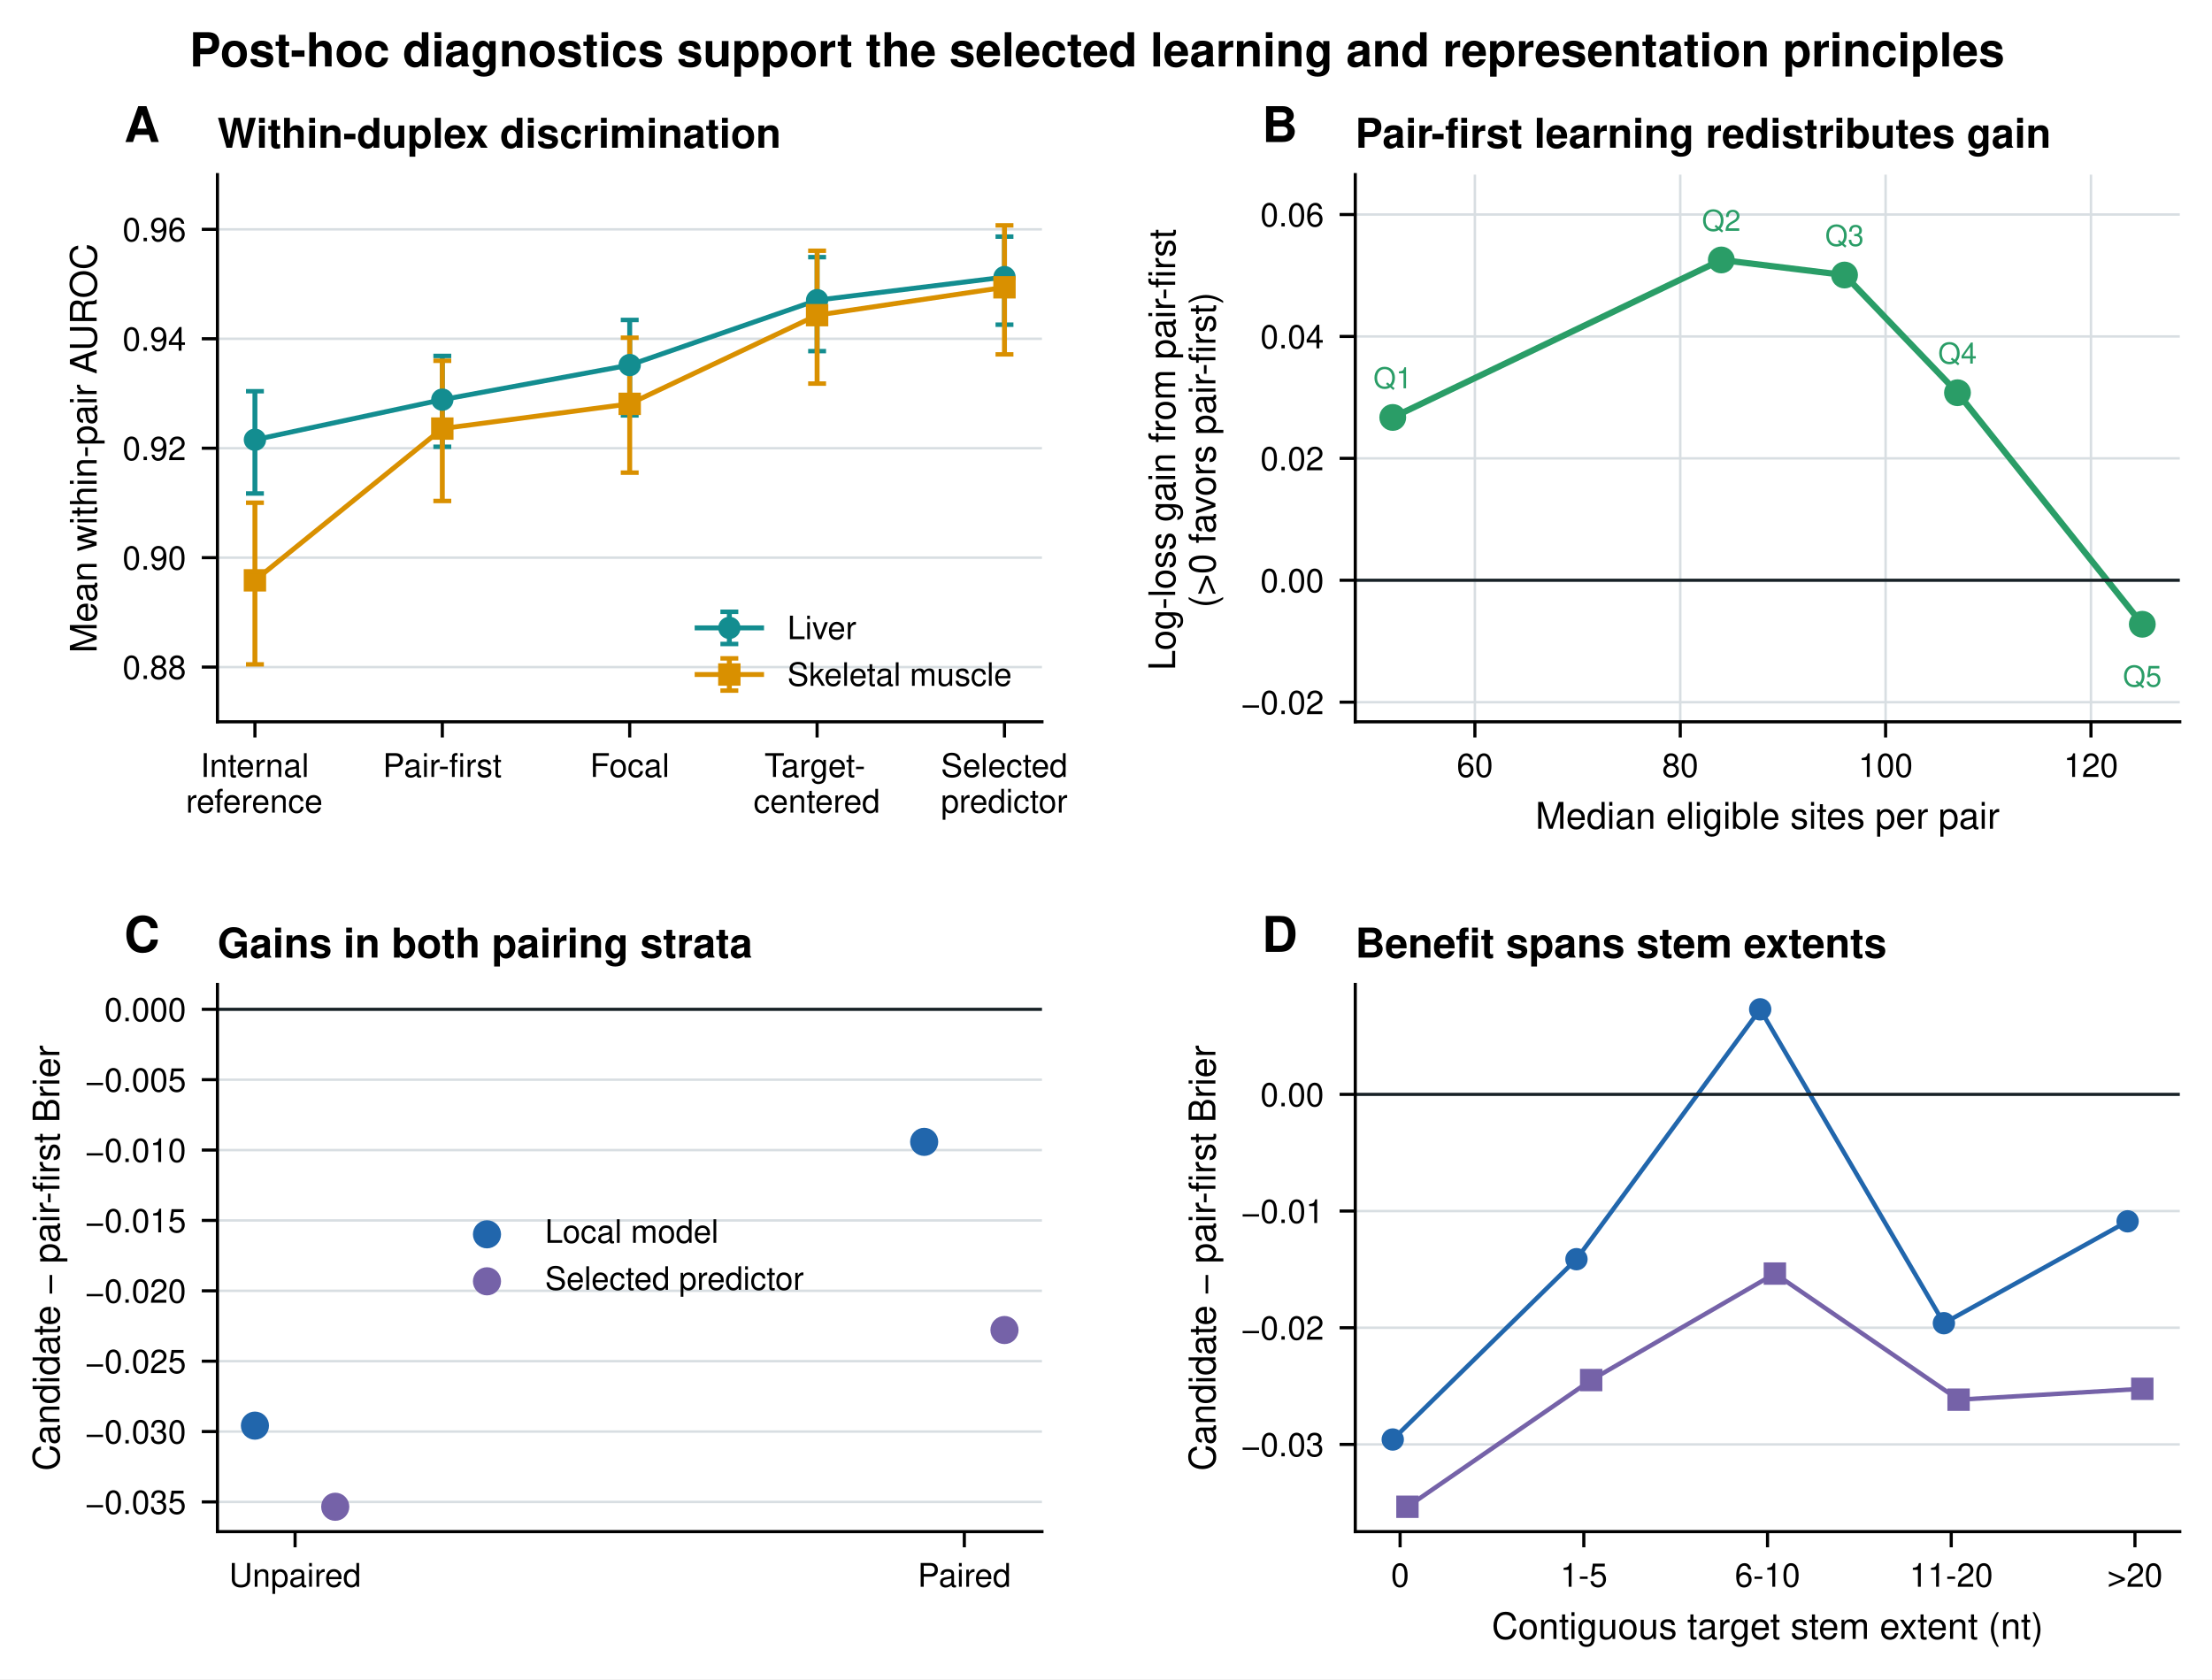
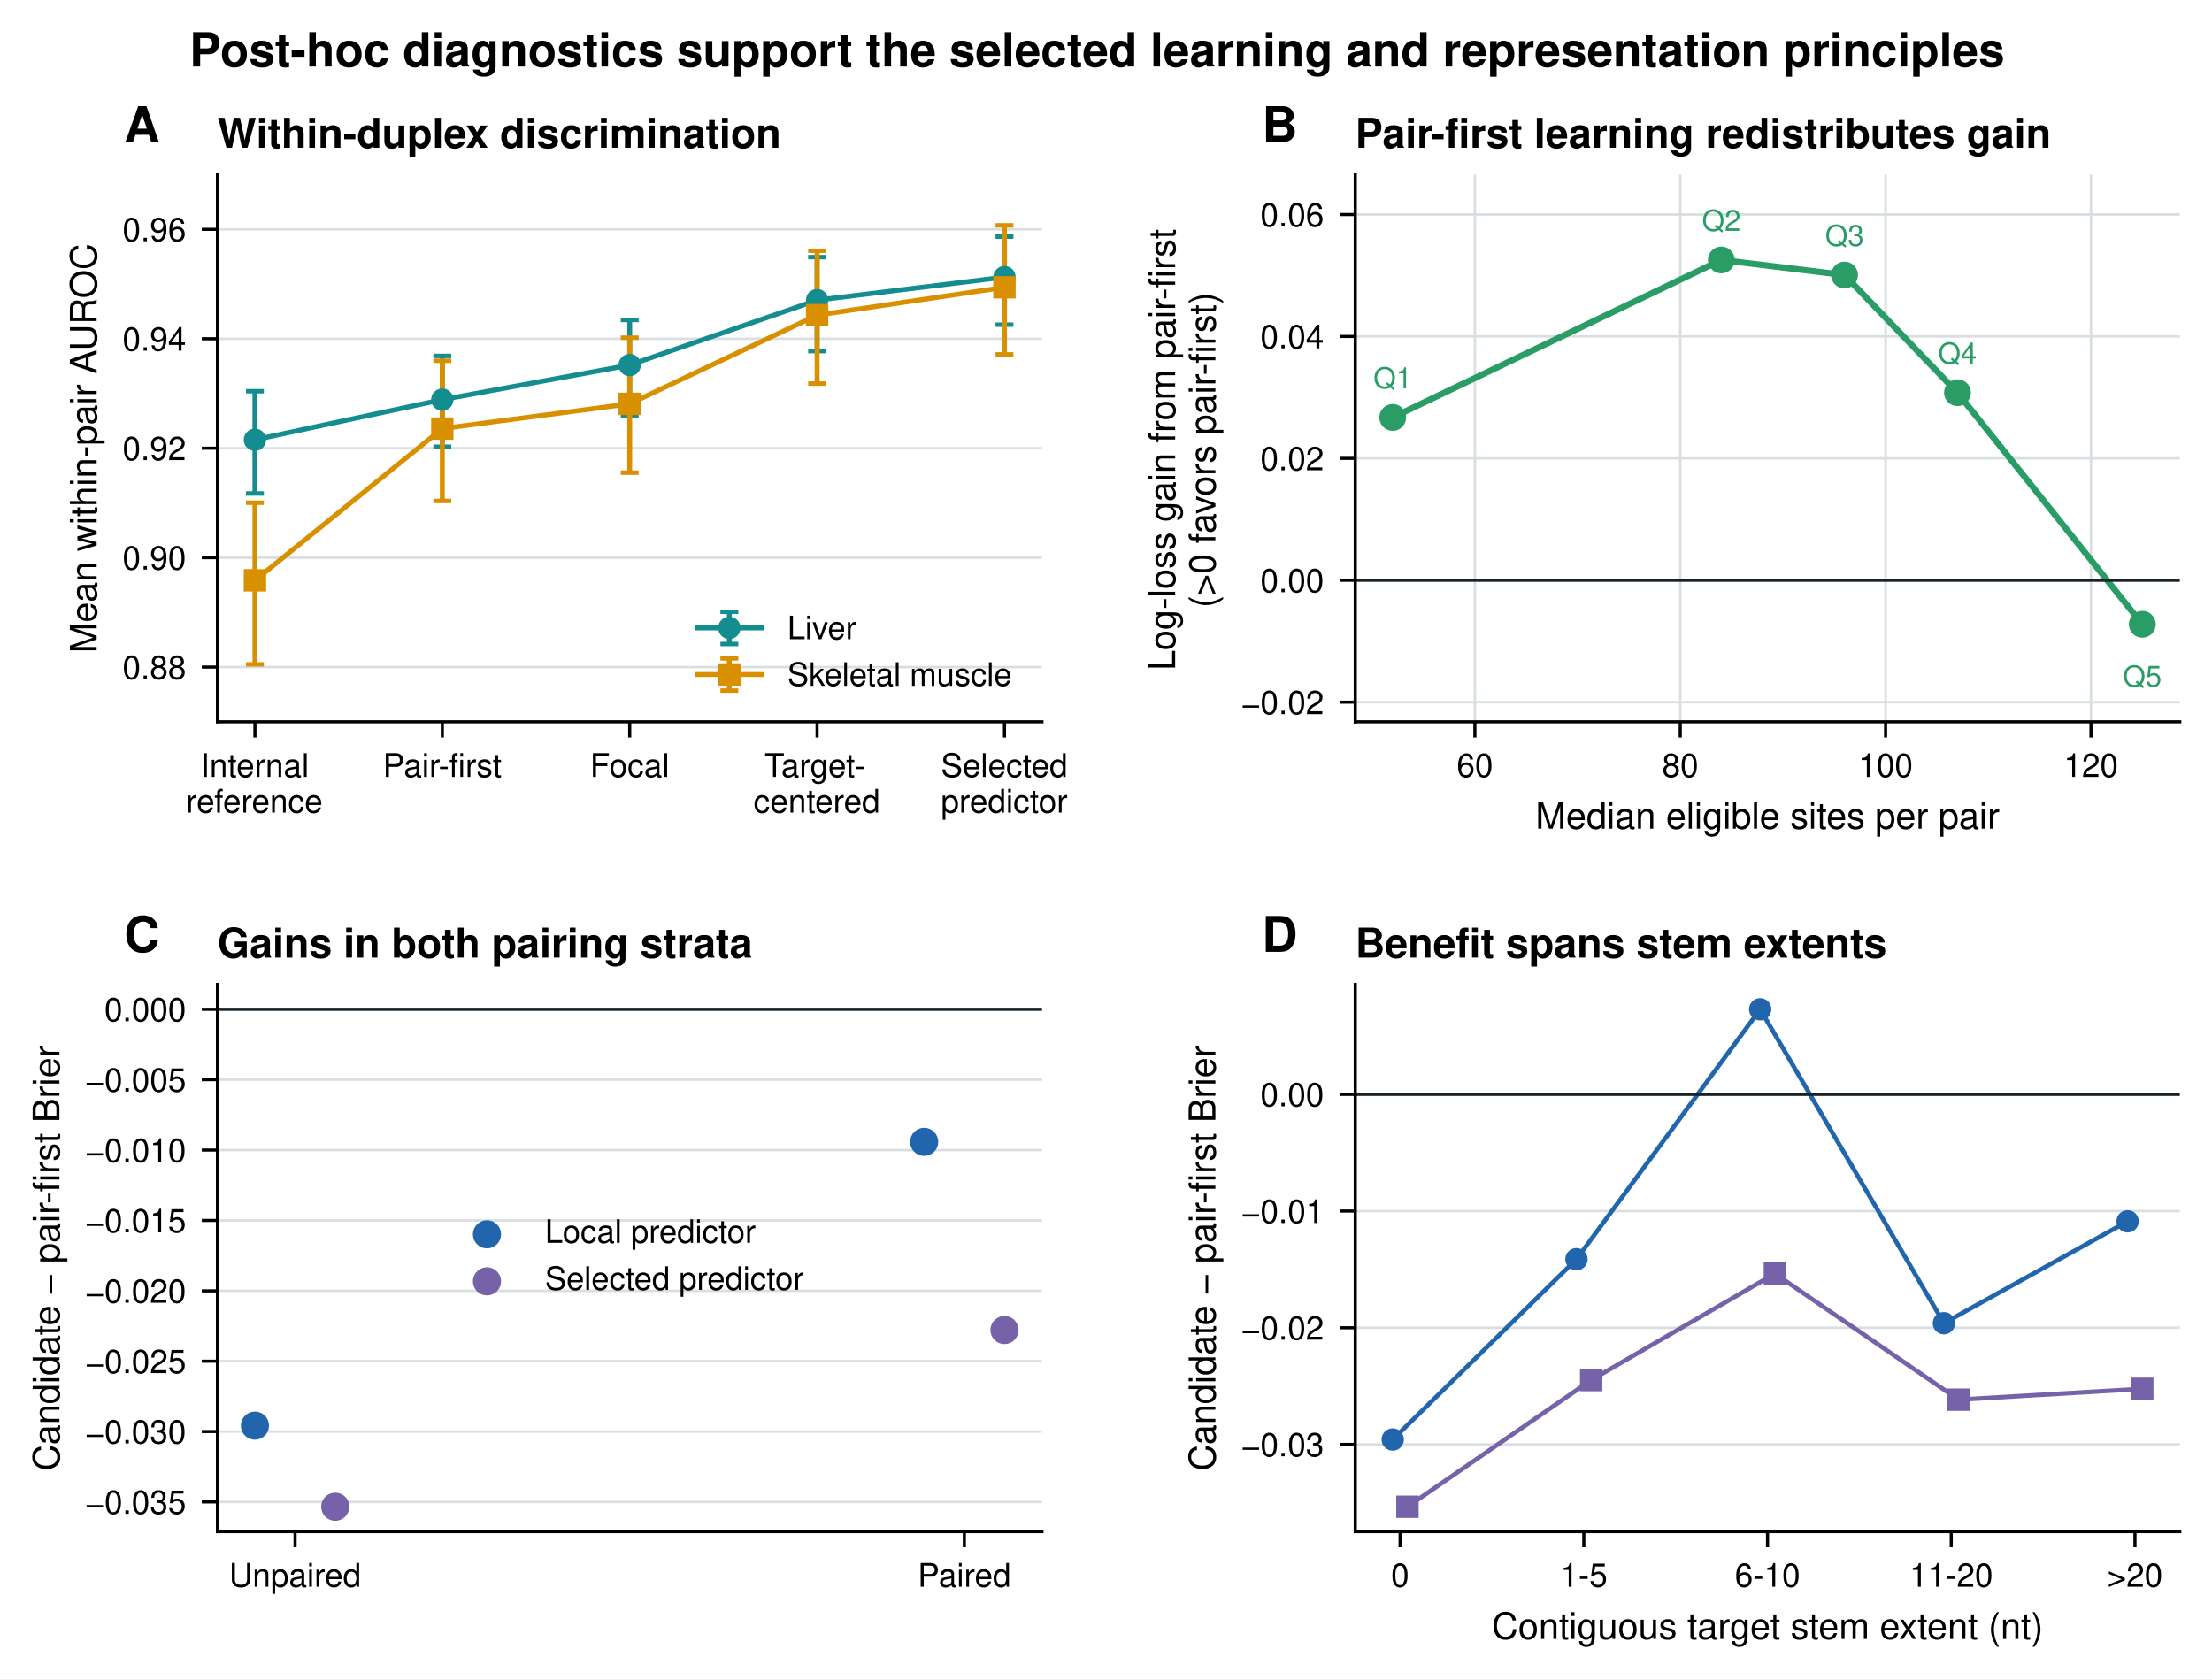
<svg xmlns="http://www.w3.org/2000/svg" xmlns:xlink="http://www.w3.org/1999/xlink" width="494.269pt" height="375.264pt" viewBox="0 0 494.269 375.264" version="1.1">
  <defs>
    <style type="text/css">*{stroke-linejoin: round; stroke-linecap: butt}</style>
  </defs>
  <g id="figure_1">
    <g id="patch_1">
      <path d="M 0 375.264  L 494.269 375.264  L 494.269 -0  L 0 -0  z " style="fill: #ffffff" />
    </g>
    <g id="axes_1">
      <g id="patch_2">
        <path d="M 48.589 161.308  L 232.825 161.308  L 232.825 39.024  L 48.589 39.024  z " style="fill: #ffffff" />
      </g>
      <g id="matplotlib.axis_1">
        <g id="xtick_1">
          <g id="line2d_1">
            <defs>
              <path id="m49f4da12fe" d="M 0 0  L 0 3.5  " style="stroke: #000000; stroke-width: 0.7" />
            </defs>
            <g>
              <use xlink:href="#m49f4da12fe" x="56.964" y="161.308" style="stroke: #000000; stroke-width: 0.7" />
            </g>
          </g>
          <g id="text_1">
            <text style="font-size: 7.3px; font-family: 'Nimbus Sans', 'Helvetica', 'Arial', sans-serif" transform="translate(44.79196 173.63)">Internal</text>
            <text style="font-size: 7.3px; font-family: 'Nimbus Sans', 'Helvetica', 'Arial', sans-serif" transform="translate(41.54745 181.6078)">reference</text>
          </g>
        </g>
        <g id="xtick_2">
          <g id="line2d_2">
            <g>
              <use xlink:href="#m49f4da12fe" x="98.835" y="161.308" style="stroke: #000000; stroke-width: 0.7" />
            </g>
          </g>
          <g id="text_2">
            <text style="font-size: 7.3px; font-family: 'Nimbus Sans', 'Helvetica', 'Arial', sans-serif; text-anchor: middle" x="98.835" y="173.63" transform="rotate(-0 98.83522 173.63)">Pair-first</text>
          </g>
        </g>
        <g id="xtick_3">
          <g id="line2d_3">
            <g>
              <use xlink:href="#m49f4da12fe" x="140.707" y="161.308" style="stroke: #000000; stroke-width: 0.7" />
            </g>
          </g>
          <g id="text_3">
            <text style="font-size: 7.3px; font-family: 'Nimbus Sans', 'Helvetica', 'Arial', sans-serif; text-anchor: middle" x="140.707" y="173.63" transform="rotate(-0 140.7069 173.63)">Focal</text>
          </g>
        </g>
        <g id="xtick_4">
          <g id="line2d_4">
            <g>
              <use xlink:href="#m49f4da12fe" x="182.579" y="161.308" style="stroke: #000000; stroke-width: 0.7" />
            </g>
          </g>
          <g id="text_4">
            <text style="font-size: 7.3px; font-family: 'Nimbus Sans', 'Helvetica', 'Arial', sans-serif" transform="translate(170.8158 173.63)">Target-</text>
            <text style="font-size: 7.3px; font-family: 'Nimbus Sans', 'Helvetica', 'Arial', sans-serif" transform="translate(168.3778 181.6078)">centered</text>
          </g>
        </g>
        <g id="xtick_5">
          <g id="line2d_5">
            <g>
              <use xlink:href="#m49f4da12fe" x="224.45" y="161.308" style="stroke: #000000; stroke-width: 0.7" />
            </g>
          </g>
          <g id="text_5">
            <text style="font-size: 7.3px; font-family: 'Nimbus Sans', 'Helvetica', 'Arial', sans-serif" transform="translate(210.2488 173.63)">Selected</text>
            <text style="font-size: 7.3px; font-family: 'Nimbus Sans', 'Helvetica', 'Arial', sans-serif" transform="translate(210.2528 181.6078)">predictor</text>
          </g>
        </g>
      </g>
      <g id="matplotlib.axis_2">
        <g id="ytick_1">
          <g id="line2d_6">
            <path d="M 48.589 149.079  L 232.825 149.079  " clip-path="url(#p64e2c30e9a)" style="fill: none; stroke: #d8dee2; stroke-width: 0.55; stroke-linecap: square" />
          </g>
          <g id="line2d_7">
            <defs>
              <path id="m2e805e3a97" d="M 0 0  L -3.5 0  " style="stroke: #000000; stroke-width: 0.7" />
            </defs>
            <g>
              <use xlink:href="#m2e805e3a97" x="48.589" y="149.079" style="stroke: #000000; stroke-width: 0.7" />
            </g>
          </g>
          <g id="text_6">
            <text style="font-size: 7.3px; font-family: 'Nimbus Sans', 'Helvetica', 'Arial', sans-serif; text-anchor: end" x="41.589" y="151.741" transform="rotate(-0 41.58923 151.7406)">0.88</text>
          </g>
        </g>
        <g id="ytick_2">
          <g id="line2d_8">
            <path d="M 48.589 124.623  L 232.825 124.623  " clip-path="url(#p64e2c30e9a)" style="fill: none; stroke: #d8dee2; stroke-width: 0.55; stroke-linecap: square" />
          </g>
          <g id="line2d_9">
            <g>
              <use xlink:href="#m2e805e3a97" x="48.589" y="124.623" style="stroke: #000000; stroke-width: 0.7" />
            </g>
          </g>
          <g id="text_7">
            <text style="font-size: 7.3px; font-family: 'Nimbus Sans', 'Helvetica', 'Arial', sans-serif; text-anchor: end" x="41.589" y="127.284" transform="rotate(-0 41.58923 127.2838)">0.90</text>
          </g>
        </g>
        <g id="ytick_3">
          <g id="line2d_10">
            <path d="M 48.589 100.166  L 232.825 100.166  " clip-path="url(#p64e2c30e9a)" style="fill: none; stroke: #d8dee2; stroke-width: 0.55; stroke-linecap: square" />
          </g>
          <g id="line2d_11">
            <g>
              <use xlink:href="#m2e805e3a97" x="48.589" y="100.166" style="stroke: #000000; stroke-width: 0.7" />
            </g>
          </g>
          <g id="text_8">
            <text style="font-size: 7.3px; font-family: 'Nimbus Sans', 'Helvetica', 'Arial', sans-serif; text-anchor: end" x="41.589" y="102.827" transform="rotate(-0 41.58923 102.827)">0.92</text>
          </g>
        </g>
        <g id="ytick_4">
          <g id="line2d_12">
            <path d="M 48.589 75.709  L 232.825 75.709  " clip-path="url(#p64e2c30e9a)" style="fill: none; stroke: #d8dee2; stroke-width: 0.55; stroke-linecap: square" />
          </g>
          <g id="line2d_13">
            <g>
              <use xlink:href="#m2e805e3a97" x="48.589" y="75.709" style="stroke: #000000; stroke-width: 0.7" />
            </g>
          </g>
          <g id="text_9">
            <text style="font-size: 7.3px; font-family: 'Nimbus Sans', 'Helvetica', 'Arial', sans-serif; text-anchor: end" x="41.589" y="78.37" transform="rotate(-0 41.58923 78.37024)">0.94</text>
          </g>
        </g>
        <g id="ytick_5">
          <g id="line2d_14">
            <path d="M 48.589 51.252  L 232.825 51.252  " clip-path="url(#p64e2c30e9a)" style="fill: none; stroke: #d8dee2; stroke-width: 0.55; stroke-linecap: square" />
          </g>
          <g id="line2d_15">
            <g>
              <use xlink:href="#m2e805e3a97" x="48.589" y="51.252" style="stroke: #000000; stroke-width: 0.7" />
            </g>
          </g>
          <g id="text_10">
            <text style="font-size: 7.3px; font-family: 'Nimbus Sans', 'Helvetica', 'Arial', sans-serif; text-anchor: end" x="41.589" y="53.913" transform="rotate(-0 41.58923 53.91347)">0.96</text>
          </g>
        </g>
        <g id="text_11">
          <text style="font-size: 8.2px; font-family: 'Nimbus Sans', 'Helvetica', 'Arial', sans-serif; text-anchor: middle" x="21.598" y="100.166" transform="rotate(-90 21.59769 100.1659)">Mean within-pair AUROC</text>
        </g>
      </g>
      <g id="LineCollection_1">
        <path d="M 56.964 110.277  L 56.964 87.434  " clip-path="url(#p64e2c30e9a)" style="fill: none; stroke: #138d90; stroke-width: 1.1" />
        <path d="M 98.835 99.839  L 98.835 79.549  " clip-path="url(#p64e2c30e9a)" style="fill: none; stroke: #138d90; stroke-width: 1.1" />
        <path d="M 140.707 92.826  L 140.707 71.502  " clip-path="url(#p64e2c30e9a)" style="fill: none; stroke: #138d90; stroke-width: 1.1" />
        <path d="M 182.579 78.47  L 182.579 57.472  " clip-path="url(#p64e2c30e9a)" style="fill: none; stroke: #138d90; stroke-width: 1.1" />
        <path d="M 224.45 72.562  L 224.45 52.876  " clip-path="url(#p64e2c30e9a)" style="fill: none; stroke: #138d90; stroke-width: 1.1" />
      </g>
      <g id="line2d_16">
        <defs>
          <path id="ma799d48713" d="M 2 0  L -2 -0  " style="stroke: #138d90" />
        </defs>
        <g clip-path="url(#p64e2c30e9a)">
          <use xlink:href="#ma799d48713" x="56.964" y="110.277" style="fill: #138d90; stroke: #138d90" />
          <use xlink:href="#ma799d48713" x="98.835" y="99.839" style="fill: #138d90; stroke: #138d90" />
          <use xlink:href="#ma799d48713" x="140.707" y="92.826" style="fill: #138d90; stroke: #138d90" />
          <use xlink:href="#ma799d48713" x="182.579" y="78.47" style="fill: #138d90; stroke: #138d90" />
          <use xlink:href="#ma799d48713" x="224.45" y="72.562" style="fill: #138d90; stroke: #138d90" />
        </g>
      </g>
      <g id="line2d_17">
        <g clip-path="url(#p64e2c30e9a)">
          <use xlink:href="#ma799d48713" x="56.964" y="87.434" style="fill: #138d90; stroke: #138d90" />
          <use xlink:href="#ma799d48713" x="98.835" y="79.549" style="fill: #138d90; stroke: #138d90" />
          <use xlink:href="#ma799d48713" x="140.707" y="71.502" style="fill: #138d90; stroke: #138d90" />
          <use xlink:href="#ma799d48713" x="182.579" y="57.472" style="fill: #138d90; stroke: #138d90" />
          <use xlink:href="#ma799d48713" x="224.45" y="52.876" style="fill: #138d90; stroke: #138d90" />
        </g>
      </g>
      <g id="LineCollection_2">
        <path d="M 56.964 148.472  L 56.964 112.346  " clip-path="url(#p64e2c30e9a)" style="fill: none; stroke: #d99000; stroke-width: 1.1" />
        <path d="M 98.835 111.954  L 98.835 80.629  " clip-path="url(#p64e2c30e9a)" style="fill: none; stroke: #d99000; stroke-width: 1.1" />
        <path d="M 140.707 105.631  L 140.707 75.476  " clip-path="url(#p64e2c30e9a)" style="fill: none; stroke: #d99000; stroke-width: 1.1" />
        <path d="M 182.579 85.73  L 182.579 56.036  " clip-path="url(#p64e2c30e9a)" style="fill: none; stroke: #d99000; stroke-width: 1.1" />
        <path d="M 224.45 79.196  L 224.45 50.358  " clip-path="url(#p64e2c30e9a)" style="fill: none; stroke: #d99000; stroke-width: 1.1" />
      </g>
      <g id="line2d_18">
        <defs>
          <path id="m4841c78d57" d="M 2 0  L -2 -0  " style="stroke: #d99000" />
        </defs>
        <g clip-path="url(#p64e2c30e9a)">
          <use xlink:href="#m4841c78d57" x="56.964" y="148.472" style="fill: #d99000; stroke: #d99000" />
          <use xlink:href="#m4841c78d57" x="98.835" y="111.954" style="fill: #d99000; stroke: #d99000" />
          <use xlink:href="#m4841c78d57" x="140.707" y="105.631" style="fill: #d99000; stroke: #d99000" />
          <use xlink:href="#m4841c78d57" x="182.579" y="85.73" style="fill: #d99000; stroke: #d99000" />
          <use xlink:href="#m4841c78d57" x="224.45" y="79.196" style="fill: #d99000; stroke: #d99000" />
        </g>
      </g>
      <g id="line2d_19">
        <g clip-path="url(#p64e2c30e9a)">
          <use xlink:href="#m4841c78d57" x="56.964" y="112.346" style="fill: #d99000; stroke: #d99000" />
          <use xlink:href="#m4841c78d57" x="98.835" y="80.629" style="fill: #d99000; stroke: #d99000" />
          <use xlink:href="#m4841c78d57" x="140.707" y="75.476" style="fill: #d99000; stroke: #d99000" />
          <use xlink:href="#m4841c78d57" x="182.579" y="56.036" style="fill: #d99000; stroke: #d99000" />
          <use xlink:href="#m4841c78d57" x="224.45" y="50.358" style="fill: #d99000; stroke: #d99000" />
        </g>
      </g>
      <g id="line2d_20">
        <path d="M 56.964 98.277  L 98.835 89.313  L 140.707 81.581  L 182.579 67.083  L 224.45 61.928  " clip-path="url(#p64e2c30e9a)" style="fill: none; stroke: #138d90; stroke-width: 1.1; stroke-linecap: square" />
        <defs>
          <path id="mcadafb30c8" d="M 0 2  C 0.53 2 1.039 1.789 1.414 1.414  C 1.789 1.039 2 0.53 2 0  C 2 -0.53 1.789 -1.039 1.414 -1.414  C 1.039 -1.789 0.53 -2 0 -2  C -0.53 -2 -1.039 -1.789 -1.414 -1.414  C -1.789 -1.039 -2 -0.53 -2 0  C -2 0.53 -1.789 1.039 -1.414 1.414  C -1.039 1.789 -0.53 2 0 2  z " style="stroke: #138d90" />
        </defs>
        <g clip-path="url(#p64e2c30e9a)">
          <use xlink:href="#mcadafb30c8" x="56.964" y="98.277" style="fill: #138d90; stroke: #138d90" />
          <use xlink:href="#mcadafb30c8" x="98.835" y="89.313" style="fill: #138d90; stroke: #138d90" />
          <use xlink:href="#mcadafb30c8" x="140.707" y="81.581" style="fill: #138d90; stroke: #138d90" />
          <use xlink:href="#mcadafb30c8" x="182.579" y="67.083" style="fill: #138d90; stroke: #138d90" />
          <use xlink:href="#mcadafb30c8" x="224.45" y="61.928" style="fill: #138d90; stroke: #138d90" />
        </g>
      </g>
      <g id="line2d_21">
        <path d="M 56.964 129.695  L 98.835 95.78  L 140.707 90.249  L 182.579 70.433  L 224.45 64.208  " clip-path="url(#p64e2c30e9a)" style="fill: none; stroke: #d99000; stroke-width: 1.1; stroke-linecap: square" />
        <defs>
          <path id="mdee04aae94" d="M -2 2  L 2 2  L 2 -2  L -2 -2  z " style="stroke: #d99000; stroke-linejoin: miter" />
        </defs>
        <g clip-path="url(#p64e2c30e9a)">
          <use xlink:href="#mdee04aae94" x="56.964" y="129.695" style="fill: #d99000; stroke: #d99000; stroke-linejoin: miter" />
          <use xlink:href="#mdee04aae94" x="98.835" y="95.78" style="fill: #d99000; stroke: #d99000; stroke-linejoin: miter" />
          <use xlink:href="#mdee04aae94" x="140.707" y="90.249" style="fill: #d99000; stroke: #d99000; stroke-linejoin: miter" />
          <use xlink:href="#mdee04aae94" x="182.579" y="70.433" style="fill: #d99000; stroke: #d99000; stroke-linejoin: miter" />
          <use xlink:href="#mdee04aae94" x="224.45" y="64.208" style="fill: #d99000; stroke: #d99000; stroke-linejoin: miter" />
        </g>
      </g>
      <g id="patch_3">
        <path d="M 48.589 161.308  L 48.589 39.024  " style="fill: none; stroke: #000000; stroke-width: 0.7; stroke-linejoin: miter; stroke-linecap: square" />
      </g>
      <g id="patch_4">
        <path d="M 48.589 161.308  L 232.825 161.308  " style="fill: none; stroke: #000000; stroke-width: 0.7; stroke-linejoin: miter; stroke-linecap: square" />
      </g>
      <g id="text_12">
        <text style="font-weight: 700; font-size: 11px; font-family: 'Nimbus Sans', 'Helvetica', 'Arial', sans-serif; text-anchor: end" x="35.693" y="31.735" transform="rotate(-0 35.69276 31.73499)">A</text>
      </g>
      <g id="text_13">
        <text style="font-weight: 700; font-size: 9.2px; font-family: 'Nimbus Sans', 'Helvetica', 'Arial', sans-serif; text-anchor: start" x="48.589" y="33.024" transform="rotate(-0 48.58923 33.024)">Within-duplex discrimination</text>
      </g>
      <g id="legend_1">
        <g id="LineCollection_3">
          <path d="M 162.972 143.92  L 162.972 136.72  " style="fill: none; stroke: #138d90; stroke-width: 1.1" />
        </g>
        <g id="line2d_22">
          <g>
            <use xlink:href="#ma799d48713" x="162.972" y="143.92" style="fill: #138d90; stroke: #138d90" />
          </g>
        </g>
        <g id="line2d_23">
          <g>
            <use xlink:href="#ma799d48713" x="162.972" y="136.72" style="fill: #138d90; stroke: #138d90" />
          </g>
        </g>
        <g id="line2d_24">
          <path d="M 155.772 140.32  L 170.172 140.32  " style="fill: none; stroke: #138d90; stroke-width: 1.1; stroke-linecap: square" />
        </g>
        <g id="line2d_25">
          <g>
            <use xlink:href="#mcadafb30c8" x="162.972" y="140.32" style="fill: #138d90; stroke: #138d90" />
          </g>
        </g>
        <g id="text_14">
          <text style="font-size: 7.2px; font-family: 'Nimbus Sans', 'Helvetica', 'Arial', sans-serif; text-anchor: start" x="175.932" y="142.84" transform="rotate(-0 175.9322 142.8399)">Liver</text>
        </g>
        <g id="LineCollection_4">
          <path d="M 162.972 154.338  L 162.972 147.138  " style="fill: none; stroke: #d99000; stroke-width: 1.1" />
        </g>
        <g id="line2d_26">
          <g>
            <use xlink:href="#m4841c78d57" x="162.972" y="154.338" style="fill: #d99000; stroke: #d99000" />
          </g>
        </g>
        <g id="line2d_27">
          <g>
            <use xlink:href="#m4841c78d57" x="162.972" y="147.138" style="fill: #d99000; stroke: #d99000" />
          </g>
        </g>
        <g id="line2d_28">
          <path d="M 155.772 150.738  L 170.172 150.738  " style="fill: none; stroke: #d99000; stroke-width: 1.1; stroke-linecap: square" />
        </g>
        <g id="line2d_29">
          <g>
            <use xlink:href="#mdee04aae94" x="162.972" y="150.738" style="fill: #d99000; stroke: #d99000; stroke-linejoin: miter" />
          </g>
        </g>
        <g id="text_15">
          <text style="font-size: 7.2px; font-family: 'Nimbus Sans', 'Helvetica', 'Arial', sans-serif; text-anchor: start" x="175.932" y="153.258" transform="rotate(-0 175.9322 153.2585)">Skeletal muscle</text>
        </g>
      </g>
    </g>
    <g id="axes_2">
      <g id="patch_5">
        <path d="M 302.834 161.308  L 487.069 161.308  L 487.069 39.024  L 302.834 39.024  z " style="fill: #ffffff" />
      </g>
      <g id="matplotlib.axis_3">
        <g id="xtick_6">
          <g id="line2d_30">
            <path d="M 329.563 161.308  L 329.563 39.024  " clip-path="url(#p218f47dada)" style="fill: none; stroke: #d8dee2; stroke-width: 0.55; stroke-linecap: square" />
          </g>
          <g id="line2d_31">
            <g>
              <use xlink:href="#m49f4da12fe" x="329.563" y="161.308" style="stroke: #000000; stroke-width: 0.7" />
            </g>
          </g>
          <g id="text_16">
            <text style="font-size: 7.3px; font-family: 'Nimbus Sans', 'Helvetica', 'Arial', sans-serif; text-anchor: middle" x="329.563" y="173.63" transform="rotate(-0 329.563 173.63)">60</text>
          </g>
        </g>
        <g id="xtick_7">
          <g id="line2d_32">
            <path d="M 375.45 161.308  L 375.45 39.024  " clip-path="url(#p218f47dada)" style="fill: none; stroke: #d8dee2; stroke-width: 0.55; stroke-linecap: square" />
          </g>
          <g id="line2d_33">
            <g>
              <use xlink:href="#m49f4da12fe" x="375.45" y="161.308" style="stroke: #000000; stroke-width: 0.7" />
            </g>
          </g>
          <g id="text_17">
            <text style="font-size: 7.3px; font-family: 'Nimbus Sans', 'Helvetica', 'Arial', sans-serif; text-anchor: middle" x="375.45" y="173.63" transform="rotate(-0 375.4497 173.63)">80</text>
          </g>
        </g>
        <g id="xtick_8">
          <g id="line2d_34">
            <path d="M 421.336 161.308  L 421.336 39.024  " clip-path="url(#p218f47dada)" style="fill: none; stroke: #d8dee2; stroke-width: 0.55; stroke-linecap: square" />
          </g>
          <g id="line2d_35">
            <g>
              <use xlink:href="#m49f4da12fe" x="421.336" y="161.308" style="stroke: #000000; stroke-width: 0.7" />
            </g>
          </g>
          <g id="text_18">
            <text style="font-size: 7.3px; font-family: 'Nimbus Sans', 'Helvetica', 'Arial', sans-serif; text-anchor: middle" x="421.336" y="173.63" transform="rotate(-0 421.3365 173.63)">100</text>
          </g>
        </g>
        <g id="xtick_9">
          <g id="line2d_36">
            <path d="M 467.223 161.308  L 467.223 39.024  " clip-path="url(#p218f47dada)" style="fill: none; stroke: #d8dee2; stroke-width: 0.55; stroke-linecap: square" />
          </g>
          <g id="line2d_37">
            <g>
              <use xlink:href="#m49f4da12fe" x="467.223" y="161.308" style="stroke: #000000; stroke-width: 0.7" />
            </g>
          </g>
          <g id="text_19">
            <text style="font-size: 7.3px; font-family: 'Nimbus Sans', 'Helvetica', 'Arial', sans-serif; text-anchor: middle" x="467.223" y="173.63" transform="rotate(-0 467.2232 173.63)">120</text>
          </g>
        </g>
        <g id="text_20">
          <text style="font-size: 8.2px; font-family: 'Nimbus Sans', 'Helvetica', 'Arial', sans-serif; text-anchor: middle" x="394.952" y="185.2" transform="rotate(-0 394.9516 185.1995)">Median eligible sites per pair</text>
        </g>
      </g>
      <g id="matplotlib.axis_4">
        <g id="ytick_6">
          <g id="line2d_38">
            <path d="M 302.834 156.924  L 487.069 156.924  " clip-path="url(#p218f47dada)" style="fill: none; stroke: #d8dee2; stroke-width: 0.55; stroke-linecap: square" />
          </g>
          <g id="line2d_39">
            <g>
              <use xlink:href="#m2e805e3a97" x="302.834" y="156.924" style="stroke: #000000; stroke-width: 0.7" />
            </g>
          </g>
          <g id="text_21">
            <text style="font-size: 7.3px; font-family: 'Nimbus Sans', 'Helvetica', 'Arial', sans-serif; text-anchor: end" x="295.834" y="159.585" transform="rotate(-0 295.8339 159.5853)">−0.02</text>
          </g>
        </g>
        <g id="ytick_7">
          <g id="line2d_40">
            <path d="M 302.834 129.679  L 487.069 129.679  " clip-path="url(#p218f47dada)" style="fill: none; stroke: #d8dee2; stroke-width: 0.55; stroke-linecap: square" />
          </g>
          <g id="line2d_41">
            <g>
              <use xlink:href="#m2e805e3a97" x="302.834" y="129.679" style="stroke: #000000; stroke-width: 0.7" />
            </g>
          </g>
          <g id="text_22">
            <text style="font-size: 7.3px; font-family: 'Nimbus Sans', 'Helvetica', 'Arial', sans-serif; text-anchor: end" x="295.834" y="132.34" transform="rotate(-0 295.8339 132.3397)">0.00</text>
          </g>
        </g>
        <g id="ytick_8">
          <g id="line2d_42">
            <path d="M 302.834 102.433  L 487.069 102.433  " clip-path="url(#p218f47dada)" style="fill: none; stroke: #d8dee2; stroke-width: 0.55; stroke-linecap: square" />
          </g>
          <g id="line2d_43">
            <g>
              <use xlink:href="#m2e805e3a97" x="302.834" y="102.433" style="stroke: #000000; stroke-width: 0.7" />
            </g>
          </g>
          <g id="text_23">
            <text style="font-size: 7.3px; font-family: 'Nimbus Sans', 'Helvetica', 'Arial', sans-serif; text-anchor: end" x="295.834" y="105.094" transform="rotate(-0 295.8339 105.0941)">0.02</text>
          </g>
        </g>
        <g id="ytick_9">
          <g id="line2d_44">
            <path d="M 302.834 75.188  L 487.069 75.188  " clip-path="url(#p218f47dada)" style="fill: none; stroke: #d8dee2; stroke-width: 0.55; stroke-linecap: square" />
          </g>
          <g id="line2d_45">
            <g>
              <use xlink:href="#m2e805e3a97" x="302.834" y="75.188" style="stroke: #000000; stroke-width: 0.7" />
            </g>
          </g>
          <g id="text_24">
            <text style="font-size: 7.3px; font-family: 'Nimbus Sans', 'Helvetica', 'Arial', sans-serif; text-anchor: end" x="295.834" y="77.849" transform="rotate(-0 295.8339 77.84858)">0.04</text>
          </g>
        </g>
        <g id="ytick_10">
          <g id="line2d_46">
            <path d="M 302.834 47.942  L 487.069 47.942  " clip-path="url(#p218f47dada)" style="fill: none; stroke: #d8dee2; stroke-width: 0.55; stroke-linecap: square" />
          </g>
          <g id="line2d_47">
            <g>
              <use xlink:href="#m2e805e3a97" x="302.834" y="47.942" style="stroke: #000000; stroke-width: 0.7" />
            </g>
          </g>
          <g id="text_25">
            <text style="font-size: 7.3px; font-family: 'Nimbus Sans', 'Helvetica', 'Arial', sans-serif; text-anchor: end" x="295.834" y="50.603" transform="rotate(-0 295.8339 50.60301)">0.06</text>
          </g>
        </g>
        <g id="text_26">
          <text style="font-size: 8.2px; font-family: 'Nimbus Sans', 'Helvetica', 'Arial', sans-serif" transform="translate(262.5882 149.8297) rotate(-90)">Log-loss gain from pair-first</text>
          <text style="font-size: 8.2px; font-family: 'Nimbus Sans', 'Helvetica', 'Arial', sans-serif" transform="translate(271.5787 135.8174) rotate(-90)">(&gt;0 favors pair-first)</text>
        </g>
      </g>
      <g id="line2d_48">
        <path d="M 311.208 93.289  L 384.627 58.096  L 412.159 61.463  L 437.397 87.765  L 478.695 139.511  " clip-path="url(#p218f47dada)" style="fill: none; stroke: #2a9d67; stroke-width: 1.4; stroke-linecap: square" />
        <defs>
          <path id="m290d32ed23" d="M 0 2.5  C 0.663 2.5 1.299 2.237 1.768 1.768  C 2.237 1.299 2.5 0.663 2.5 0  C 2.5 -0.663 2.237 -1.299 1.768 -1.768  C 1.299 -2.237 0.663 -2.5 0 -2.5  C -0.663 -2.5 -1.299 -2.237 -1.768 -1.768  C -2.237 -1.299 -2.5 -0.663 -2.5 0  C -2.5 0.663 -2.237 1.299 -1.768 1.768  C -1.299 2.237 -0.663 2.5 0 2.5  z " style="stroke: #2a9d67" />
        </defs>
        <g clip-path="url(#p218f47dada)">
          <use xlink:href="#m290d32ed23" x="311.208" y="93.289" style="fill: #2a9d67; stroke: #2a9d67" />
          <use xlink:href="#m290d32ed23" x="384.627" y="58.096" style="fill: #2a9d67; stroke: #2a9d67" />
          <use xlink:href="#m290d32ed23" x="412.159" y="61.463" style="fill: #2a9d67; stroke: #2a9d67" />
          <use xlink:href="#m290d32ed23" x="437.397" y="87.765" style="fill: #2a9d67; stroke: #2a9d67" />
          <use xlink:href="#m290d32ed23" x="478.695" y="139.511" style="fill: #2a9d67; stroke: #2a9d67" />
        </g>
      </g>
      <g id="line2d_49">
        <path d="M 302.834 129.679  L 487.069 129.679  " clip-path="url(#p218f47dada)" style="fill: none; stroke: #172126; stroke-width: 0.7; stroke-linecap: square" />
      </g>
      <g id="patch_6">
        <path d="M 302.834 161.308  L 302.834 39.024  " style="fill: none; stroke: #000000; stroke-width: 0.7; stroke-linejoin: miter; stroke-linecap: square" />
      </g>
      <g id="patch_7">
        <path d="M 302.834 161.308  L 487.069 161.308  " style="fill: none; stroke: #000000; stroke-width: 0.7; stroke-linejoin: miter; stroke-linecap: square" />
      </g>
      <g id="text_27">
        <text style="font-size: 6.5px; font-family: 'Nimbus Sans', 'Helvetica', 'Arial', sans-serif; text-anchor: middle; fill: #2a9d67" x="311.208" y="86.776" transform="rotate(-0 311.2083 86.7759)">Q1</text>
      </g>
      <g id="text_28">
        <text style="font-size: 6.5px; font-family: 'Nimbus Sans', 'Helvetica', 'Arial', sans-serif; text-anchor: middle; fill: #2a9d67" x="384.627" y="51.583" transform="rotate(-0 384.6271 51.58328)">Q2</text>
      </g>
      <g id="text_29">
        <text style="font-size: 6.5px; font-family: 'Nimbus Sans', 'Helvetica', 'Arial', sans-serif; text-anchor: middle; fill: #2a9d67" x="412.159" y="54.95" transform="rotate(-0 412.1591 54.95006)">Q3</text>
      </g>
      <g id="text_30">
        <text style="font-size: 6.5px; font-family: 'Nimbus Sans', 'Helvetica', 'Arial', sans-serif; text-anchor: middle; fill: #2a9d67" x="437.397" y="81.252" transform="rotate(-0 437.3968 81.25243)">Q4</text>
      </g>
      <g id="text_31">
        <text style="font-size: 6.5px; font-family: 'Nimbus Sans', 'Helvetica', 'Arial', sans-serif; text-anchor: middle; fill: #2a9d67" x="478.695" y="153.433" transform="rotate(-0 478.6949 153.433)">Q5</text>
      </g>
      <g id="text_32">
        <text style="font-weight: 700; font-size: 11px; font-family: 'Nimbus Sans', 'Helvetica', 'Arial', sans-serif; text-anchor: end" x="289.937" y="31.735" transform="rotate(-0 289.9375 31.73499)">B</text>
      </g>
      <g id="text_33">
        <text style="font-weight: 700; font-size: 9.2px; font-family: 'Nimbus Sans', 'Helvetica', 'Arial', sans-serif; text-anchor: start" x="302.834" y="33.024" transform="rotate(-0 302.8339 33.024)">Pair-first learning redistributes gain</text>
      </g>
    </g>
    <g id="axes_3">
      <g id="patch_8">
        <path d="M 48.589 342.288  L 232.825 342.288  L 232.825 220.004  L 48.589 220.004  z " style="fill: #ffffff" />
      </g>
      <g id="matplotlib.axis_5">
        <g id="xtick_10">
          <g id="line2d_50">
            <g>
              <use xlink:href="#m49f4da12fe" x="65.936" y="342.288" style="stroke: #000000; stroke-width: 0.7" />
            </g>
          </g>
          <g id="text_34">
            <text style="font-size: 7.3px; font-family: 'Nimbus Sans', 'Helvetica', 'Arial', sans-serif; text-anchor: middle" x="65.936" y="354.61" transform="rotate(-0 65.93606 354.6102)">Unpaired</text>
          </g>
        </g>
        <g id="xtick_11">
          <g id="line2d_51">
            <g>
              <use xlink:href="#m49f4da12fe" x="215.478" y="342.288" style="stroke: #000000; stroke-width: 0.7" />
            </g>
          </g>
          <g id="text_35">
            <text style="font-size: 7.3px; font-family: 'Nimbus Sans', 'Helvetica', 'Arial', sans-serif; text-anchor: middle" x="215.478" y="354.61" transform="rotate(-0 215.4777 354.6102)">Paired</text>
          </g>
        </g>
      </g>
      <g id="matplotlib.axis_6">
        <g id="ytick_11">
          <g id="line2d_52">
            <path d="M 48.589 335.65  L 232.825 335.65  " clip-path="url(#pd32a282f1b)" style="fill: none; stroke: #d8dee2; stroke-width: 0.55; stroke-linecap: square" />
          </g>
          <g id="line2d_53">
            <g>
              <use xlink:href="#m2e805e3a97" x="48.589" y="335.65" style="stroke: #000000; stroke-width: 0.7" />
            </g>
          </g>
          <g id="text_36">
            <text style="font-size: 7.3px; font-family: 'Nimbus Sans', 'Helvetica', 'Arial', sans-serif; text-anchor: end" x="41.589" y="338.311" transform="rotate(-0 41.58923 338.3108)">−0.035</text>
          </g>
        </g>
        <g id="ytick_12">
          <g id="line2d_54">
            <path d="M 48.589 319.923  L 232.825 319.923  " clip-path="url(#pd32a282f1b)" style="fill: none; stroke: #d8dee2; stroke-width: 0.55; stroke-linecap: square" />
          </g>
          <g id="line2d_55">
            <g>
              <use xlink:href="#m2e805e3a97" x="48.589" y="319.923" style="stroke: #000000; stroke-width: 0.7" />
            </g>
          </g>
          <g id="text_37">
            <text style="font-size: 7.3px; font-family: 'Nimbus Sans', 'Helvetica', 'Arial', sans-serif; text-anchor: end" x="41.589" y="322.584" transform="rotate(-0 41.58923 322.5841)">−0.030</text>
          </g>
        </g>
        <g id="ytick_13">
          <g id="line2d_56">
            <path d="M 48.589 304.196  L 232.825 304.196  " clip-path="url(#pd32a282f1b)" style="fill: none; stroke: #d8dee2; stroke-width: 0.55; stroke-linecap: square" />
          </g>
          <g id="line2d_57">
            <g>
              <use xlink:href="#m2e805e3a97" x="48.589" y="304.196" style="stroke: #000000; stroke-width: 0.7" />
            </g>
          </g>
          <g id="text_38">
            <text style="font-size: 7.3px; font-family: 'Nimbus Sans', 'Helvetica', 'Arial', sans-serif; text-anchor: end" x="41.589" y="306.857" transform="rotate(-0 41.58923 306.8573)">−0.025</text>
          </g>
        </g>
        <g id="ytick_14">
          <g id="line2d_58">
            <path d="M 48.589 288.469  L 232.825 288.469  " clip-path="url(#pd32a282f1b)" style="fill: none; stroke: #d8dee2; stroke-width: 0.55; stroke-linecap: square" />
          </g>
          <g id="line2d_59">
            <g>
              <use xlink:href="#m2e805e3a97" x="48.589" y="288.469" style="stroke: #000000; stroke-width: 0.7" />
            </g>
          </g>
          <g id="text_39">
            <text style="font-size: 7.3px; font-family: 'Nimbus Sans', 'Helvetica', 'Arial', sans-serif; text-anchor: end" x="41.589" y="291.131" transform="rotate(-0 41.58923 291.1306)">−0.020</text>
          </g>
        </g>
        <g id="ytick_15">
          <g id="line2d_60">
            <path d="M 48.589 272.743  L 232.825 272.743  " clip-path="url(#pd32a282f1b)" style="fill: none; stroke: #d8dee2; stroke-width: 0.55; stroke-linecap: square" />
          </g>
          <g id="line2d_61">
            <g>
              <use xlink:href="#m2e805e3a97" x="48.589" y="272.743" style="stroke: #000000; stroke-width: 0.7" />
            </g>
          </g>
          <g id="text_40">
            <text style="font-size: 7.3px; font-family: 'Nimbus Sans', 'Helvetica', 'Arial', sans-serif; text-anchor: end" x="41.589" y="275.404" transform="rotate(-0 41.58923 275.4038)">−0.015</text>
          </g>
        </g>
        <g id="ytick_16">
          <g id="line2d_62">
            <path d="M 48.589 257.016  L 232.825 257.016  " clip-path="url(#pd32a282f1b)" style="fill: none; stroke: #d8dee2; stroke-width: 0.55; stroke-linecap: square" />
          </g>
          <g id="line2d_63">
            <g>
              <use xlink:href="#m2e805e3a97" x="48.589" y="257.016" style="stroke: #000000; stroke-width: 0.7" />
            </g>
          </g>
          <g id="text_41">
            <text style="font-size: 7.3px; font-family: 'Nimbus Sans', 'Helvetica', 'Arial', sans-serif; text-anchor: end" x="41.589" y="259.677" transform="rotate(-0 41.58923 259.6771)">−0.010</text>
          </g>
        </g>
        <g id="ytick_17">
          <g id="line2d_64">
            <path d="M 48.589 241.289  L 232.825 241.289  " clip-path="url(#pd32a282f1b)" style="fill: none; stroke: #d8dee2; stroke-width: 0.55; stroke-linecap: square" />
          </g>
          <g id="line2d_65">
            <g>
              <use xlink:href="#m2e805e3a97" x="48.589" y="241.289" style="stroke: #000000; stroke-width: 0.7" />
            </g>
          </g>
          <g id="text_42">
            <text style="font-size: 7.3px; font-family: 'Nimbus Sans', 'Helvetica', 'Arial', sans-serif; text-anchor: end" x="41.589" y="243.95" transform="rotate(-0 41.58923 243.9503)">−0.005</text>
          </g>
        </g>
        <g id="ytick_18">
          <g id="line2d_66">
            <path d="M 48.589 225.562  L 232.825 225.562  " clip-path="url(#pd32a282f1b)" style="fill: none; stroke: #d8dee2; stroke-width: 0.55; stroke-linecap: square" />
          </g>
          <g id="line2d_67">
            <g>
              <use xlink:href="#m2e805e3a97" x="48.589" y="225.562" style="stroke: #000000; stroke-width: 0.7" />
            </g>
          </g>
          <g id="text_43">
            <text style="font-size: 7.3px; font-family: 'Nimbus Sans', 'Helvetica', 'Arial', sans-serif; text-anchor: end" x="41.589" y="228.224" transform="rotate(-0 41.58923 228.2236)">0.000</text>
          </g>
        </g>
        <g id="text_44">
          <text style="font-size: 8.2px; font-family: 'Nimbus Sans', 'Helvetica', 'Arial', sans-serif; text-anchor: middle" x="13.276" y="281.146" transform="rotate(-90 13.27569 281.1461)">Candidate − pair-first Brier</text>
        </g>
      </g>
      <g id="PathCollection_1">
        <defs>
          <path id="m607baea6eb" d="M 0 2.646  C 0.702 2.646 1.375 2.367 1.871 1.871  C 2.367 1.375 2.646 0.702 2.646 0  C 2.646 -0.702 2.367 -1.375 1.871 -1.871  C 1.375 -2.367 0.702 -2.646 0 -2.646  C -0.702 -2.646 -1.375 -2.367 -1.871 -1.871  C -2.367 -1.375 -2.646 -0.702 -2.646 0  C -2.646 0.702 -2.367 1.375 -1.871 1.871  C -1.375 2.367 -0.702 2.646 0 2.646  z " style="stroke: #2166ac" />
        </defs>
        <g clip-path="url(#pd32a282f1b)">
          <use xlink:href="#m607baea6eb" x="56.964" y="318.601" style="fill: #2166ac; stroke: #2166ac" />
          <use xlink:href="#m607baea6eb" x="206.505" y="255.184" style="fill: #2166ac; stroke: #2166ac" />
        </g>
      </g>
      <g id="PathCollection_2">
        <defs>
          <path id="m05d1727c93" d="M 0 2.646  C 0.702 2.646 1.375 2.367 1.871 1.871  C 2.367 1.375 2.646 0.702 2.646 0  C 2.646 -0.702 2.367 -1.375 1.871 -1.871  C 1.375 -2.367 0.702 -2.646 0 -2.646  C -0.702 -2.646 -1.375 -2.367 -1.871 -1.871  C -2.367 -1.375 -2.646 -0.702 -2.646 0  C -2.646 0.702 -2.367 1.375 -1.871 1.871  C -1.375 2.367 -0.702 2.646 0 2.646  z " style="stroke: #7562a8" />
        </defs>
        <g clip-path="url(#pd32a282f1b)">
          <use xlink:href="#m05d1727c93" x="74.909" y="336.73" style="fill: #7562a8; stroke: #7562a8" />
          <use xlink:href="#m05d1727c93" x="224.45" y="297.234" style="fill: #7562a8; stroke: #7562a8" />
        </g>
      </g>
      <g id="line2d_68">
        <path d="M 48.589 225.562  L 232.825 225.562  " clip-path="url(#pd32a282f1b)" style="fill: none; stroke: #172126; stroke-width: 0.7; stroke-linecap: square" />
      </g>
      <g id="patch_9">
        <path d="M 48.589 342.288  L 48.589 220.004  " style="fill: none; stroke: #000000; stroke-width: 0.7; stroke-linejoin: miter; stroke-linecap: square" />
      </g>
      <g id="patch_10">
        <path d="M 48.589 342.288  L 232.825 342.288  " style="fill: none; stroke: #000000; stroke-width: 0.7; stroke-linejoin: miter; stroke-linecap: square" />
      </g>
      <g id="text_45">
        <text style="font-weight: 700; font-size: 11px; font-family: 'Nimbus Sans', 'Helvetica', 'Arial', sans-serif; text-anchor: end" x="35.693" y="212.715" transform="rotate(-0 35.69276 212.7151)">C</text>
      </g>
      <g id="text_46">
        <text style="font-weight: 700; font-size: 9.2px; font-family: 'Nimbus Sans', 'Helvetica', 'Arial', sans-serif; text-anchor: start" x="48.589" y="214.004" transform="rotate(-0 48.58923 214.0041)">Gains in both pairing strata</text>
      </g>
      <g id="legend_2">
        <g id="PathCollection_3">
          <g>
            <use xlink:href="#m607baea6eb" x="108.817" y="275.844" style="fill: #2166ac; stroke: #2166ac" />
          </g>
        </g>
        <g id="text_47">
-           <text style="font-size: 7.2px; font-family: 'Nimbus Sans', 'Helvetica', 'Arial', sans-serif; text-anchor: start" x="121.777" y="277.734" transform="rotate(-0 121.7765 277.7339)">Local model</text>
+           <text style="font-size: 7.2px; font-family: 'Nimbus Sans', 'Helvetica', 'Arial', sans-serif; text-anchor: start" x="121.777" y="277.734" transform="rotate(-0 121.7765 277.7339)">Local predictor</text>
        </g>
        <g id="PathCollection_4">
          <g>
            <use xlink:href="#m05d1727c93" x="108.817" y="286.348" style="fill: #7562a8; stroke: #7562a8" />
          </g>
        </g>
        <g id="text_48">
          <text style="font-size: 7.2px; font-family: 'Nimbus Sans', 'Helvetica', 'Arial', sans-serif; text-anchor: start" x="121.777" y="288.238" transform="rotate(-0 121.7765 288.2381)">Selected predictor</text>
        </g>
      </g>
    </g>
    <g id="axes_4">
      <g id="patch_11">
        <path d="M 302.834 342.288  L 487.069 342.288  L 487.069 220.004  L 302.834 220.004  z " style="fill: #ffffff" />
      </g>
      <g id="matplotlib.axis_7">
        <g id="xtick_12">
          <g id="line2d_69">
            <g>
              <use xlink:href="#m49f4da12fe" x="312.85" y="342.288" style="stroke: #000000; stroke-width: 0.7" />
            </g>
          </g>
          <g id="text_49">
            <text style="font-size: 7.3px; font-family: 'Nimbus Sans', 'Helvetica', 'Arial', sans-serif; text-anchor: middle" x="312.85" y="354.61" transform="rotate(-0 312.8503 354.6102)">0</text>
          </g>
        </g>
        <g id="xtick_13">
          <g id="line2d_70">
            <g>
              <use xlink:href="#m49f4da12fe" x="353.901" y="342.288" style="stroke: #000000; stroke-width: 0.7" />
            </g>
          </g>
          <g id="text_50">
            <text style="font-size: 7.3px; font-family: 'Nimbus Sans', 'Helvetica', 'Arial', sans-serif; text-anchor: middle" x="353.901" y="354.61" transform="rotate(-0 353.9009 354.6102)">1-5</text>
          </g>
        </g>
        <g id="xtick_14">
          <g id="line2d_71">
            <g>
              <use xlink:href="#m49f4da12fe" x="394.952" y="342.288" style="stroke: #000000; stroke-width: 0.7" />
            </g>
          </g>
          <g id="text_51">
            <text style="font-size: 7.3px; font-family: 'Nimbus Sans', 'Helvetica', 'Arial', sans-serif; text-anchor: middle" x="394.952" y="354.61" transform="rotate(-0 394.9516 354.6102)">6-10</text>
          </g>
        </g>
        <g id="xtick_15">
          <g id="line2d_72">
            <g>
              <use xlink:href="#m49f4da12fe" x="436.002" y="342.288" style="stroke: #000000; stroke-width: 0.7" />
            </g>
          </g>
          <g id="text_52">
            <text style="font-size: 7.3px; font-family: 'Nimbus Sans', 'Helvetica', 'Arial', sans-serif; text-anchor: middle" x="436.002" y="354.61" transform="rotate(-0 436.0022 354.6102)">11-20</text>
          </g>
        </g>
        <g id="xtick_16">
          <g id="line2d_73">
            <g>
              <use xlink:href="#m49f4da12fe" x="477.053" y="342.288" style="stroke: #000000; stroke-width: 0.7" />
            </g>
          </g>
          <g id="text_53">
            <text style="font-size: 7.3px; font-family: 'Nimbus Sans', 'Helvetica', 'Arial', sans-serif; text-anchor: middle" x="477.053" y="354.61" transform="rotate(-0 477.0529 354.6102)">&gt;20</text>
          </g>
        </g>
        <g id="text_54">
          <text style="font-size: 8.2px; font-family: 'Nimbus Sans', 'Helvetica', 'Arial', sans-serif; text-anchor: middle" x="394.952" y="366.277" transform="rotate(-0 394.9516 366.277)">Contiguous target stem extent (nt)</text>
        </g>
      </g>
      <g id="matplotlib.axis_8">
        <g id="ytick_19">
          <g id="line2d_74">
            <path d="M 302.834 322.797  L 487.069 322.797  " clip-path="url(#pdd6bd9e13d)" style="fill: none; stroke: #d8dee2; stroke-width: 0.55; stroke-linecap: square" />
          </g>
          <g id="line2d_75">
            <g>
              <use xlink:href="#m2e805e3a97" x="302.834" y="322.797" style="stroke: #000000; stroke-width: 0.7" />
            </g>
          </g>
          <g id="text_55">
            <text style="font-size: 7.3px; font-family: 'Nimbus Sans', 'Helvetica', 'Arial', sans-serif; text-anchor: end" x="295.834" y="325.458" transform="rotate(-0 295.8339 325.4582)">−0.03</text>
          </g>
        </g>
        <g id="ytick_20">
          <g id="line2d_76">
            <path d="M 302.834 296.723  L 487.069 296.723  " clip-path="url(#pdd6bd9e13d)" style="fill: none; stroke: #d8dee2; stroke-width: 0.55; stroke-linecap: square" />
          </g>
          <g id="line2d_77">
            <g>
              <use xlink:href="#m2e805e3a97" x="302.834" y="296.723" style="stroke: #000000; stroke-width: 0.7" />
            </g>
          </g>
          <g id="text_56">
            <text style="font-size: 7.3px; font-family: 'Nimbus Sans', 'Helvetica', 'Arial', sans-serif; text-anchor: end" x="295.834" y="299.384" transform="rotate(-0 295.8339 299.3837)">−0.02</text>
          </g>
        </g>
        <g id="ytick_21">
          <g id="line2d_78">
            <path d="M 302.834 270.648  L 487.069 270.648  " clip-path="url(#pdd6bd9e13d)" style="fill: none; stroke: #d8dee2; stroke-width: 0.55; stroke-linecap: square" />
          </g>
          <g id="line2d_79">
            <g>
              <use xlink:href="#m2e805e3a97" x="302.834" y="270.648" style="stroke: #000000; stroke-width: 0.7" />
            </g>
          </g>
          <g id="text_57">
            <text style="font-size: 7.3px; font-family: 'Nimbus Sans', 'Helvetica', 'Arial', sans-serif; text-anchor: end" x="295.834" y="273.309" transform="rotate(-0 295.8339 273.3091)">−0.01</text>
          </g>
        </g>
        <g id="ytick_22">
          <g id="line2d_80">
            <path d="M 302.834 244.574  L 487.069 244.574  " clip-path="url(#pdd6bd9e13d)" style="fill: none; stroke: #d8dee2; stroke-width: 0.55; stroke-linecap: square" />
          </g>
          <g id="line2d_81">
            <g>
              <use xlink:href="#m2e805e3a97" x="302.834" y="244.574" style="stroke: #000000; stroke-width: 0.7" />
            </g>
          </g>
          <g id="text_58">
            <text style="font-size: 7.3px; font-family: 'Nimbus Sans', 'Helvetica', 'Arial', sans-serif; text-anchor: end" x="295.834" y="247.235" transform="rotate(-0 295.8339 247.2346)">0.00</text>
          </g>
        </g>
        <g id="text_59">
          <text style="font-size: 8.2px; font-family: 'Nimbus Sans', 'Helvetica', 'Arial', sans-serif; text-anchor: middle" x="271.579" y="281.146" transform="rotate(-90 271.5787 281.1461)">Candidate − pair-first Brier</text>
        </g>
      </g>
      <g id="line2d_82">
        <path d="M 311.208 321.701  L 352.259 281.404  L 393.31 225.562  L 434.36 295.71  L 475.411 272.94  " clip-path="url(#pdd6bd9e13d)" style="fill: none; stroke: #2166ac; stroke-linecap: square" />
        <defs>
          <path id="mcffd2f3b30" d="M 0 2  C 0.53 2 1.039 1.789 1.414 1.414  C 1.789 1.039 2 0.53 2 0  C 2 -0.53 1.789 -1.039 1.414 -1.414  C 1.039 -1.789 0.53 -2 0 -2  C -0.53 -2 -1.039 -1.789 -1.414 -1.414  C -1.789 -1.039 -2 -0.53 -2 0  C -2 0.53 -1.789 1.039 -1.414 1.414  C -1.039 1.789 -0.53 2 0 2  z " style="stroke: #2166ac" />
        </defs>
        <g clip-path="url(#pdd6bd9e13d)">
          <use xlink:href="#mcffd2f3b30" x="311.208" y="321.701" style="fill: #2166ac; stroke: #2166ac" />
          <use xlink:href="#mcffd2f3b30" x="352.259" y="281.404" style="fill: #2166ac; stroke: #2166ac" />
          <use xlink:href="#mcffd2f3b30" x="393.31" y="225.562" style="fill: #2166ac; stroke: #2166ac" />
          <use xlink:href="#mcffd2f3b30" x="434.36" y="295.71" style="fill: #2166ac; stroke: #2166ac" />
          <use xlink:href="#mcffd2f3b30" x="475.411" y="272.94" style="fill: #2166ac; stroke: #2166ac" />
        </g>
      </g>
      <g id="line2d_83">
        <path d="M 314.492 336.73  L 355.543 308.418  L 396.594 284.618  L 437.644 312.798  L 478.695 310.37  " clip-path="url(#pdd6bd9e13d)" style="fill: none; stroke: #7562a8; stroke-linecap: square" />
        <defs>
          <path id="m99d425b2b0" d="M -2 2  L 2 2  L 2 -2  L -2 -2  z " style="stroke: #7562a8; stroke-linejoin: miter" />
        </defs>
        <g clip-path="url(#pdd6bd9e13d)">
          <use xlink:href="#m99d425b2b0" x="314.492" y="336.73" style="fill: #7562a8; stroke: #7562a8; stroke-linejoin: miter" />
          <use xlink:href="#m99d425b2b0" x="355.543" y="308.418" style="fill: #7562a8; stroke: #7562a8; stroke-linejoin: miter" />
          <use xlink:href="#m99d425b2b0" x="396.594" y="284.618" style="fill: #7562a8; stroke: #7562a8; stroke-linejoin: miter" />
          <use xlink:href="#m99d425b2b0" x="437.644" y="312.798" style="fill: #7562a8; stroke: #7562a8; stroke-linejoin: miter" />
          <use xlink:href="#m99d425b2b0" x="478.695" y="310.37" style="fill: #7562a8; stroke: #7562a8; stroke-linejoin: miter" />
        </g>
      </g>
      <g id="line2d_84">
        <path d="M 302.834 244.574  L 487.069 244.574  " clip-path="url(#pdd6bd9e13d)" style="fill: none; stroke: #172126; stroke-width: 0.7; stroke-linecap: square" />
      </g>
      <g id="patch_12">
        <path d="M 302.834 342.288  L 302.834 220.004  " style="fill: none; stroke: #000000; stroke-width: 0.7; stroke-linejoin: miter; stroke-linecap: square" />
      </g>
      <g id="patch_13">
        <path d="M 302.834 342.288  L 487.069 342.288  " style="fill: none; stroke: #000000; stroke-width: 0.7; stroke-linejoin: miter; stroke-linecap: square" />
      </g>
      <g id="text_60">
        <text style="font-weight: 700; font-size: 11px; font-family: 'Nimbus Sans', 'Helvetica', 'Arial', sans-serif; text-anchor: end" x="289.937" y="212.715" transform="rotate(-0 289.9375 212.7151)">D</text>
      </g>
      <g id="text_61">
        <text style="font-weight: 700; font-size: 9.2px; font-family: 'Nimbus Sans', 'Helvetica', 'Arial', sans-serif; text-anchor: start" x="302.834" y="214.004" transform="rotate(-0 302.8339 214.0041)">Benefit spans stem extents</text>
      </g>
    </g>
    <g id="text_62">
      <text style="font-weight: 700; font-size: 10.5px; font-family: 'Nimbus Sans', 'Helvetica', 'Arial', sans-serif; text-anchor: middle" x="245.149" y="14.855" transform="rotate(-0 245.1492 14.85516)">Post-hoc diagnostics support the selected learning and representation principles</text>
    </g>
  </g>
  <defs>
    <clipPath id="p64e2c30e9a">
      <rect x="48.589" y="39.024" width="184.235" height="122.284" />
    </clipPath>
    <clipPath id="p218f47dada">
      <rect x="302.834" y="39.024" width="184.235" height="122.284" />
    </clipPath>
    <clipPath id="pd32a282f1b">
      <rect x="48.589" y="220.004" width="184.235" height="122.284" />
    </clipPath>
    <clipPath id="pdd6bd9e13d">
      <rect x="302.834" y="220.004" width="184.235" height="122.284" />
    </clipPath>
  </defs>
</svg>
